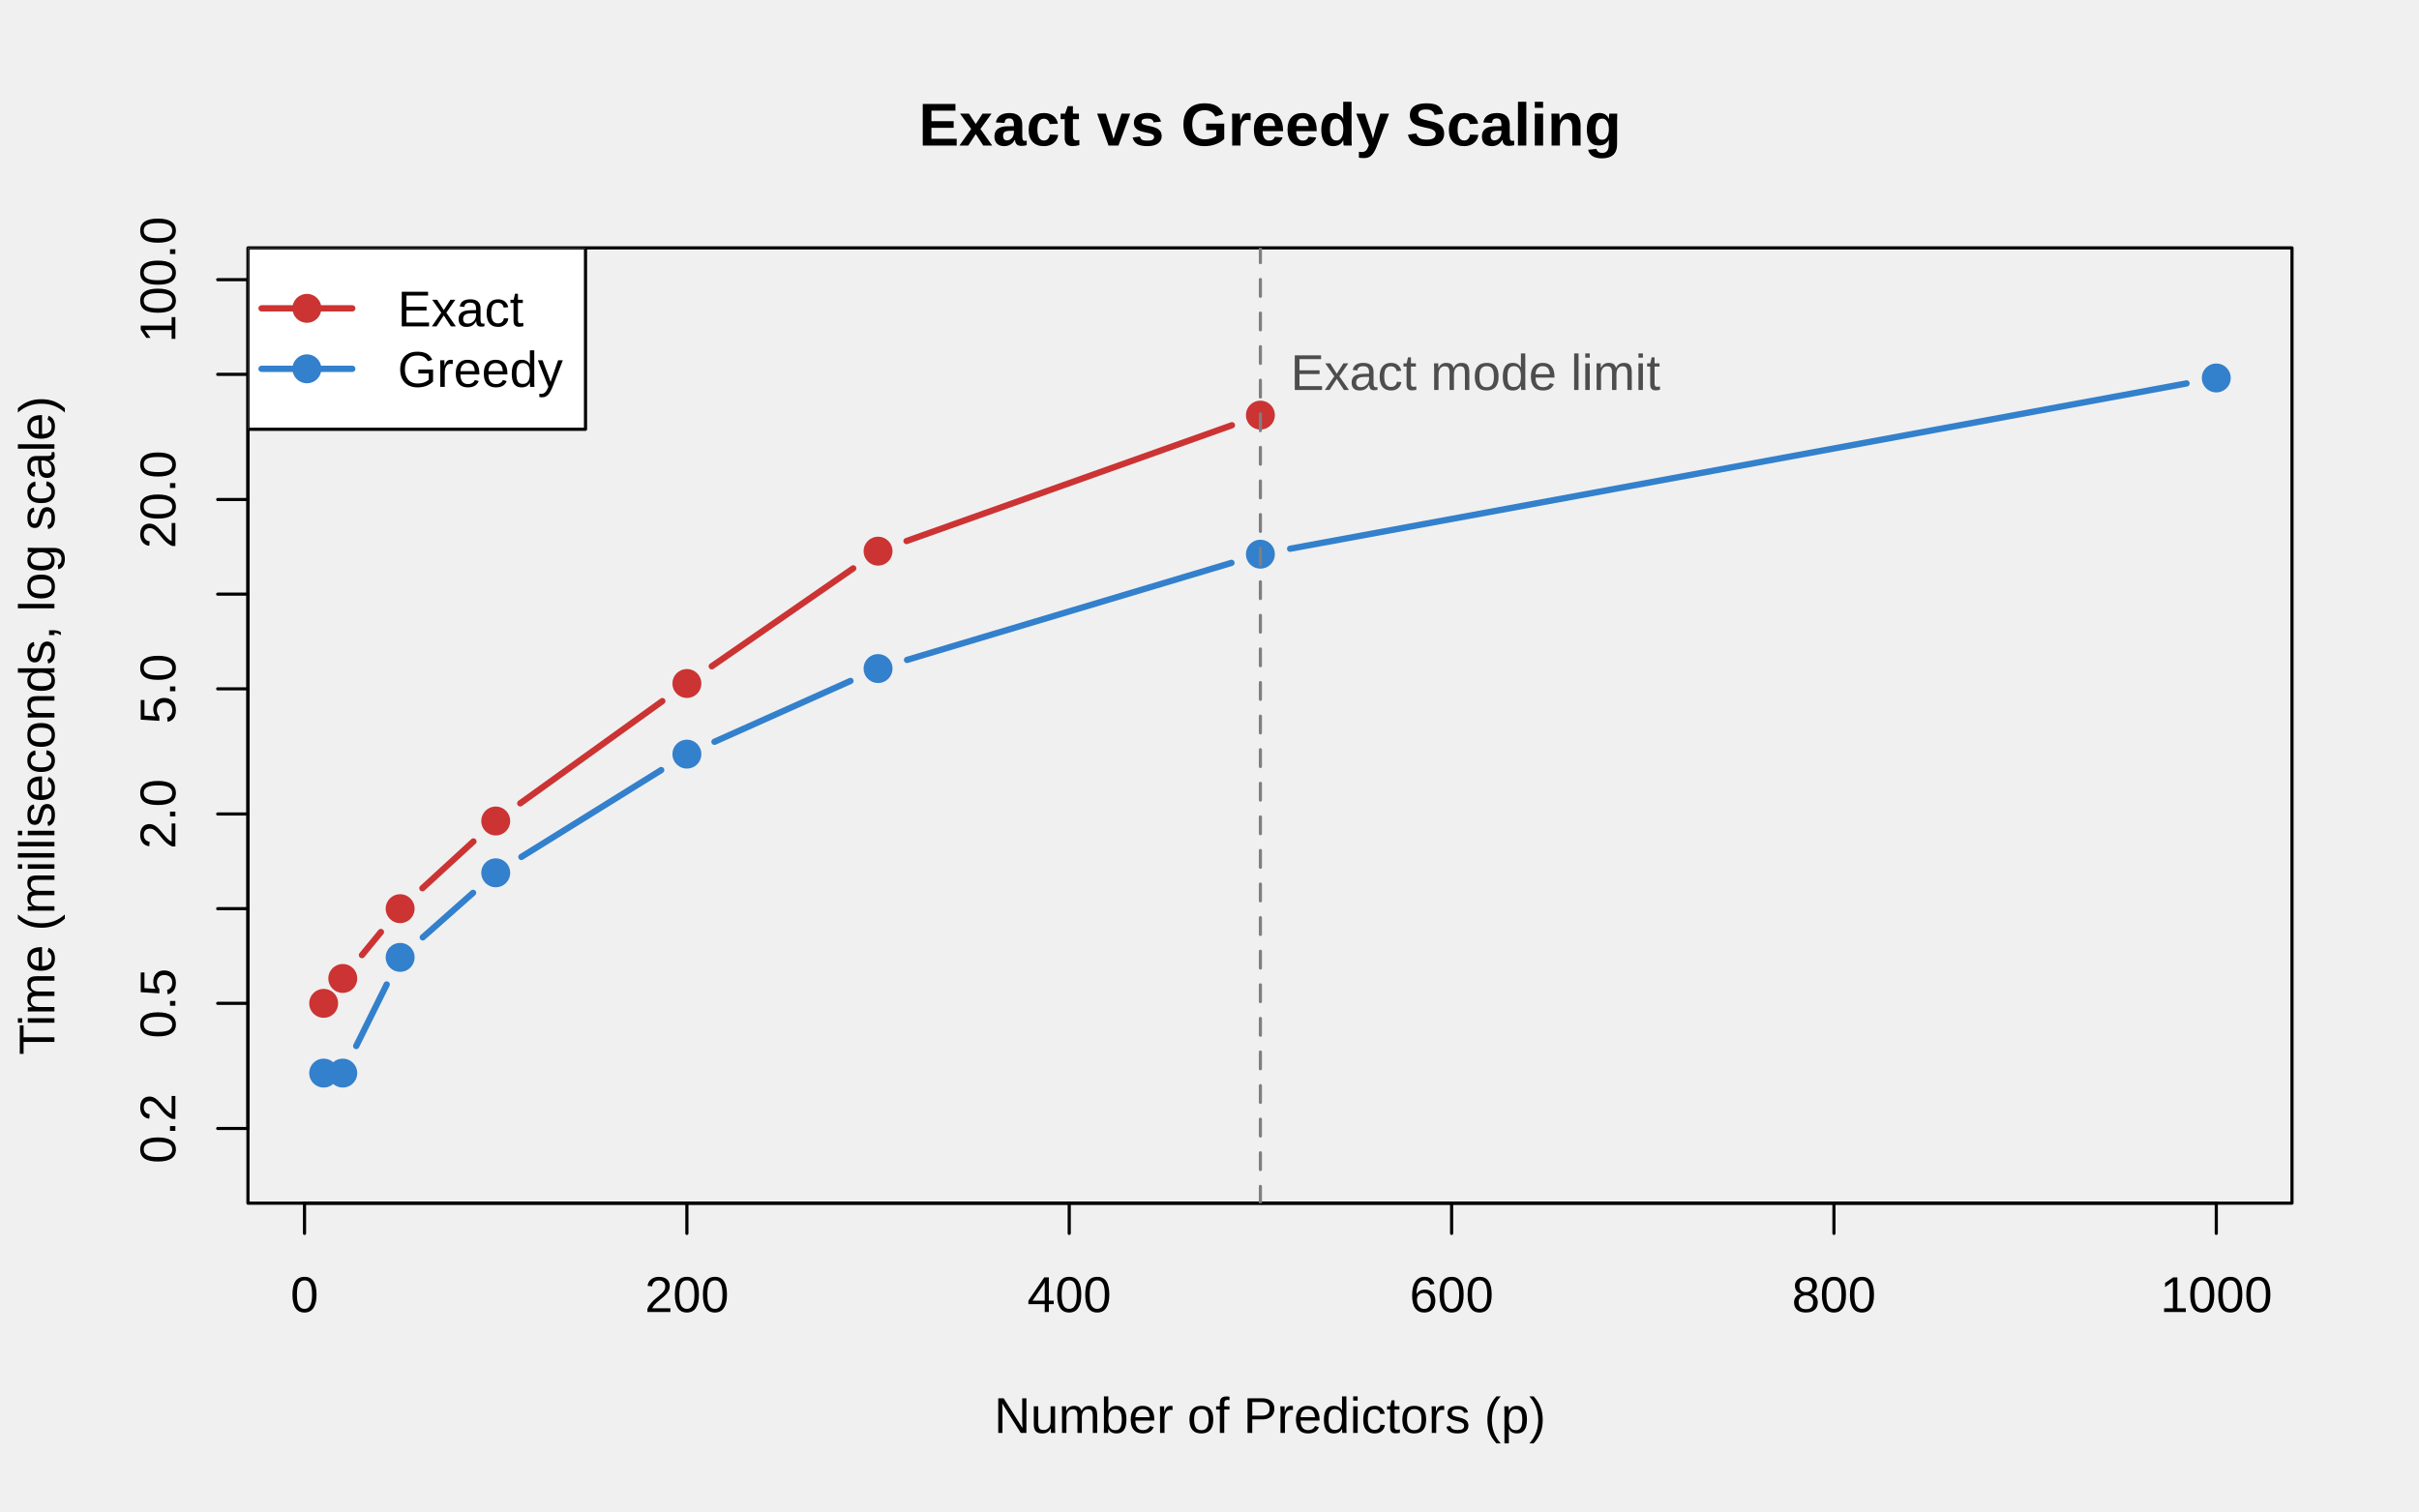
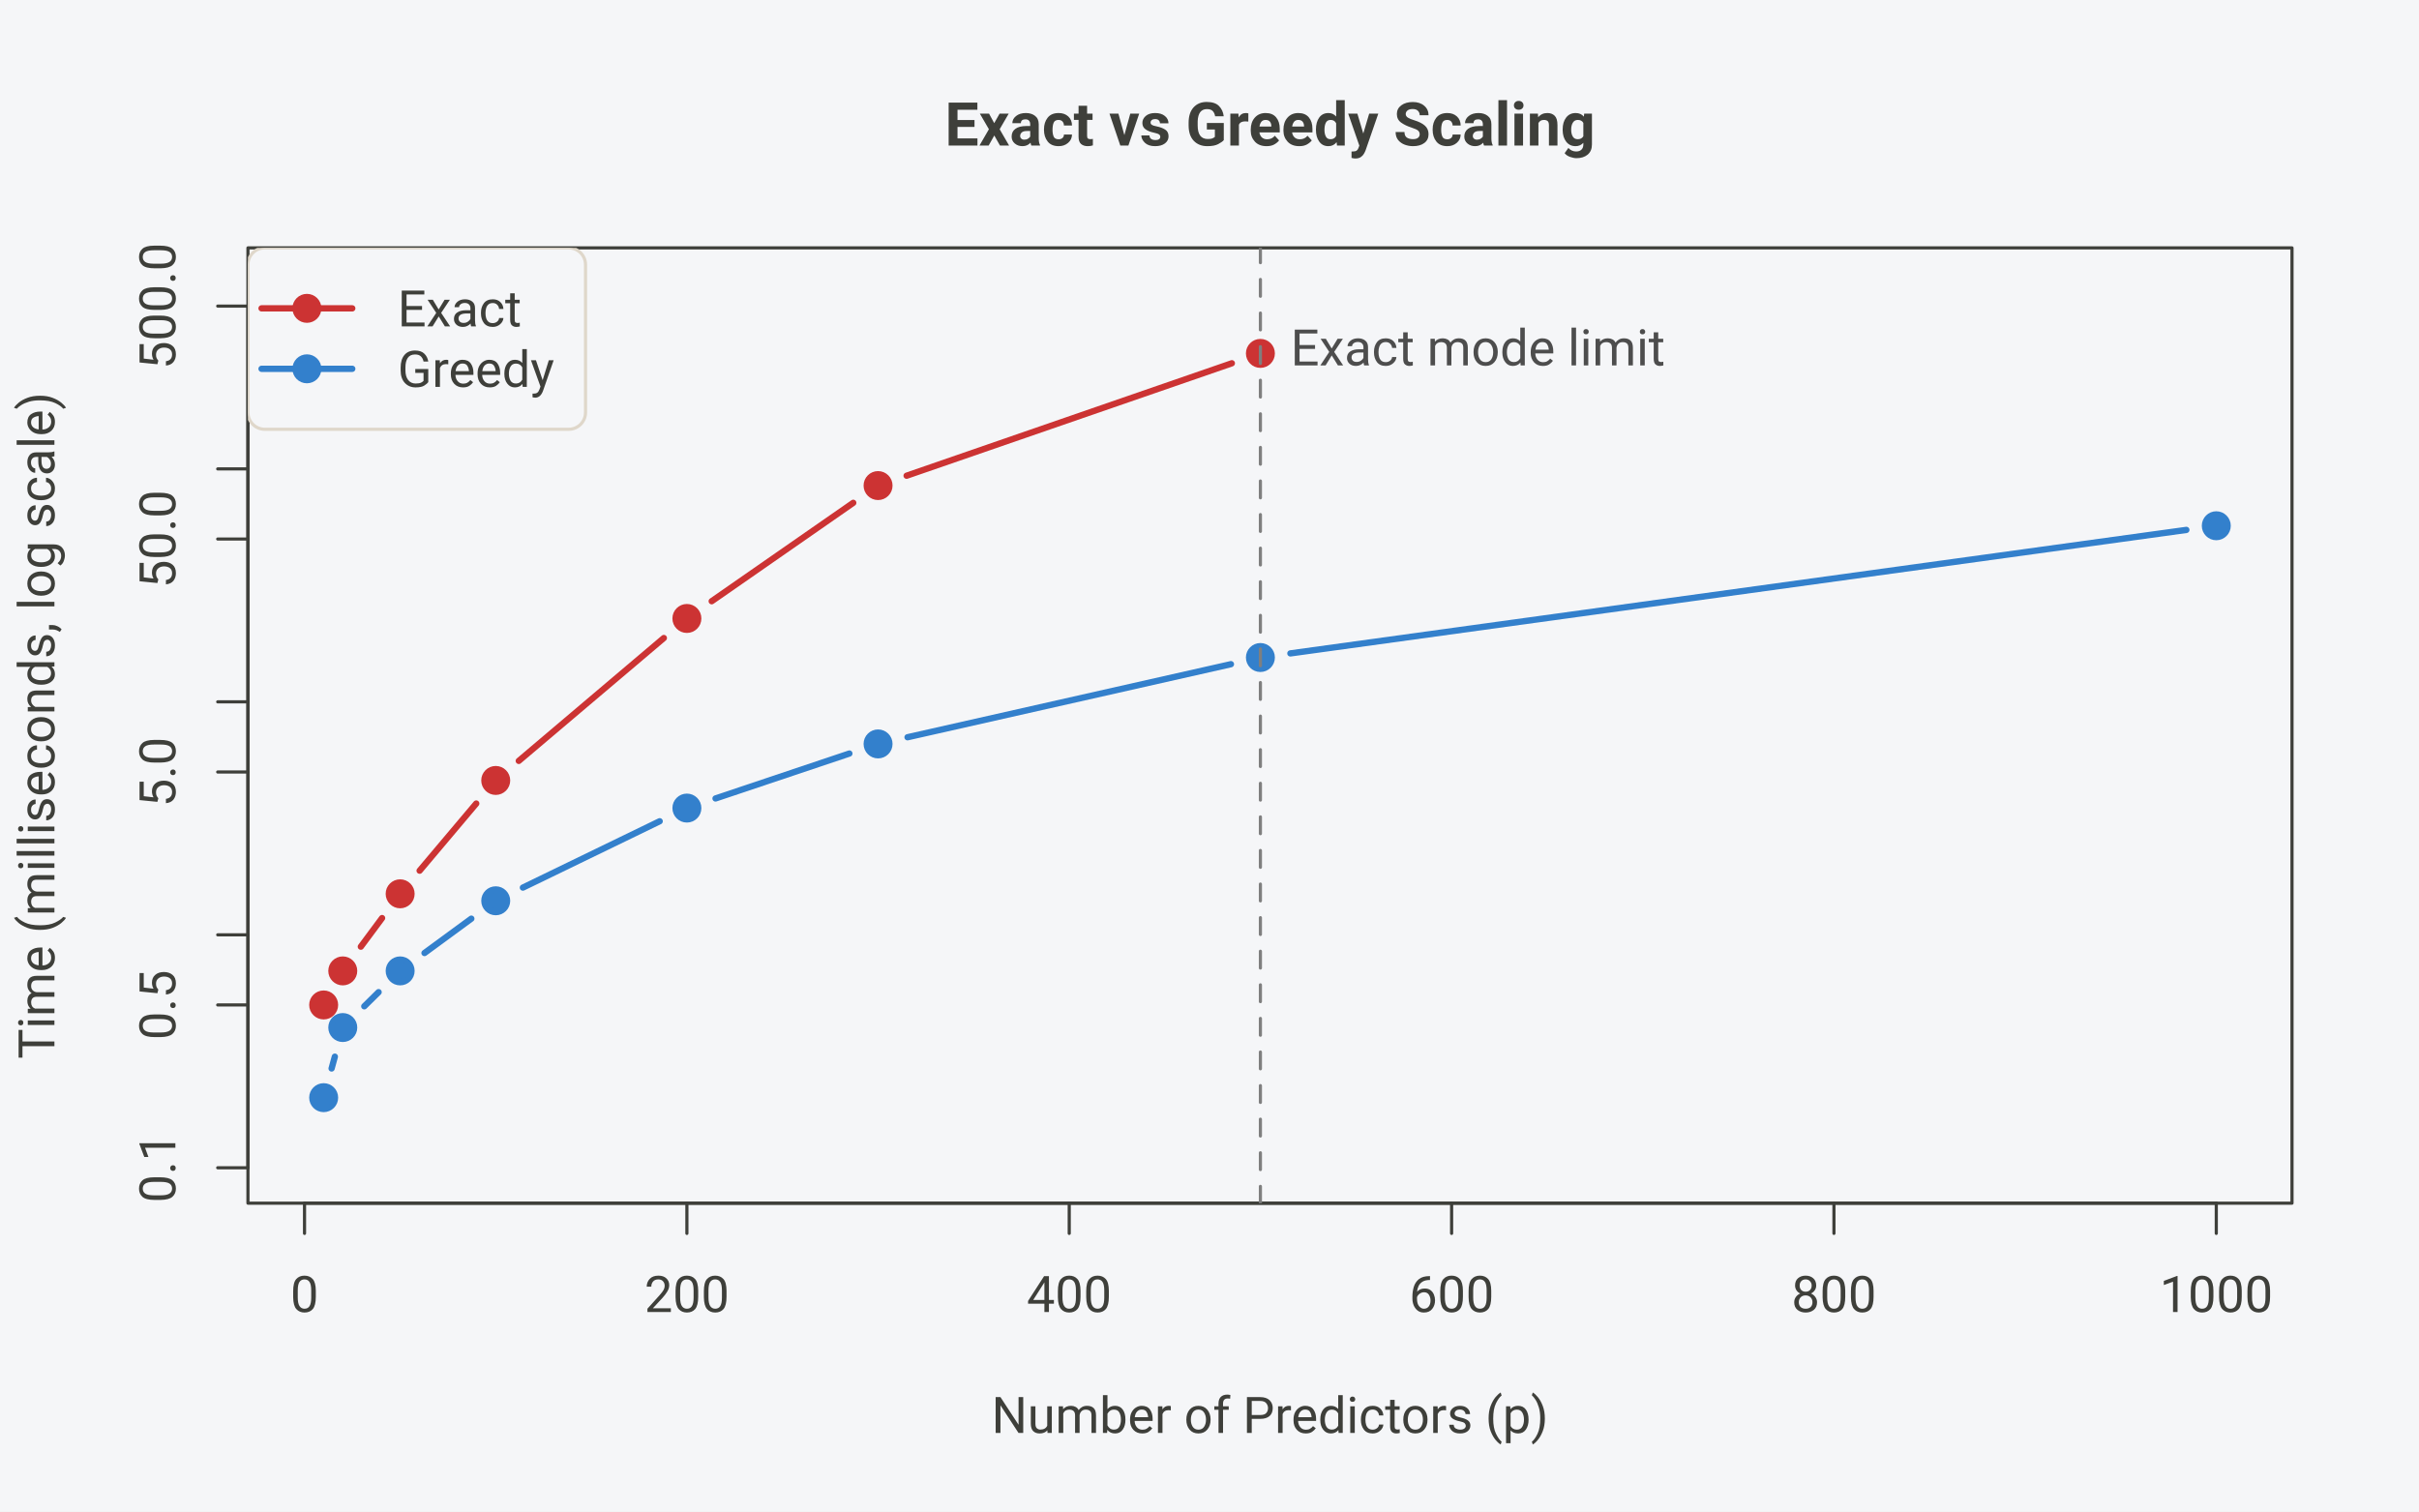
<svg xmlns="http://www.w3.org/2000/svg" width="576.00pt" height="360.00pt" viewBox="0 0 576.00 360.00">
  <g class="svglite">
    <defs>
      <style type="text/css">
-     .svglite line, .svglite polyline, .svglite polygon, .svglite path, .svglite rect, .svglite circle {
+     /* theme-aware-processed */
+     .svglite line, .svglite polyline, .svglite polygon, .svglite path, .svglite circle {
      fill: none;
-       stroke: #000000;
+       stroke: #3E3F3A;
+       stroke-linecap: round;
+       stroke-linejoin: round;
+       stroke-miterlimit: 10.00;
+     }
+     .svglite &gt; g &gt; rect {
+       fill: none;
+       stroke: #3E3F3A;
      stroke-linecap: round;
      stroke-linejoin: round;
      stroke-miterlimit: 10.00;
    }
    .svglite text {
      white-space: pre;
+       fill: #3E3F3A;
    }
    .svglite g.glyphgroup path {
      fill: inherit;
      stroke: none;
    }
  </style>
    </defs>
-     <rect width="100%" height="100%" style="stroke: none; fill: none;" />
+     <rect class="svg-bg" width="100%" height="100%" style="stroke: none; fill: #F5F6F8;" />
    <defs>
      <clipPath id="cpMC4wMHw1NzYuMDB8MC4wMHwzNjAuMDA=">
        <rect x="0.00" y="0.00" width="576.00" height="360.00" />
      </clipPath>
    </defs>
    <g clip-path="url(#cpMC4wMHw1NzYuMDB8MC4wMHwzNjAuMDA=)">
</g>
    <defs>
      <clipPath id="cpNTkuMDR8NTQ1Ljc2fDU5LjA0fDI4Ni41Ng==">
        <rect x="59.04" y="59.04" width="486.72" height="227.52" />
      </clipPath>
    </defs>
    <g clip-path="url(#cpNTkuMDR8NTQ1Ljc2fDU5LjA0fDI4Ni41Ng==)">
-       <line x1="84.82" y1="249.13" x2="92.08" y2="234.47" style="stroke-width: 1.50; stroke: #3380CC;" />
-       <line x1="100.67" y1="223.25" x2="112.64" y2="212.65" style="stroke-width: 1.50; stroke: #3380CC;" />
-       <line x1="124.15" y1="204.09" x2="157.44" y2="183.41" style="stroke-width: 1.50; stroke: #3380CC;" />
-       <line x1="170.13" y1="176.67" x2="202.51" y2="162.18" style="stroke-width: 1.50; stroke: #3380CC;" />
-       <line x1="215.98" y1="157.17" x2="293.23" y2="134.06" style="stroke-width: 1.50; stroke: #3380CC;" />
-       <line x1="307.20" y1="130.69" x2="520.65" y2="91.32" style="stroke-width: 1.50; stroke: #3380CC;" />
-       <circle cx="77.07" cy="255.58" r="2.70" style="stroke-width: 1.50; stroke: #3380CC; fill: #3380CC;" />
-       <circle cx="81.62" cy="255.58" r="2.70" style="stroke-width: 1.50; stroke: #3380CC; fill: #3380CC;" />
-       <circle cx="95.28" cy="228.02" r="2.70" style="stroke-width: 1.50; stroke: #3380CC; fill: #3380CC;" />
-       <circle cx="118.04" cy="207.88" r="2.70" style="stroke-width: 1.50; stroke: #3380CC; fill: #3380CC;" />
-       <circle cx="163.56" cy="179.61" r="2.70" style="stroke-width: 1.50; stroke: #3380CC; fill: #3380CC;" />
-       <circle cx="209.08" cy="159.23" r="2.70" style="stroke-width: 1.50; stroke: #3380CC; fill: #3380CC;" />
-       <circle cx="300.12" cy="131.99" r="2.70" style="stroke-width: 1.50; stroke: #3380CC; fill: #3380CC;" />
-       <circle cx="527.73" cy="90.02" r="2.70" style="stroke-width: 1.50; stroke: #3380CC; fill: #3380CC;" />
+       <line x1="78.96" y1="254.48" x2="79.73" y2="251.67" style="stroke-width: 1.50; stroke: #3380CC;" />
+       <line x1="86.74" y1="239.67" x2="90.15" y2="236.30" style="stroke-width: 1.50; stroke: #3380CC;" />
+       <line x1="101.08" y1="226.98" x2="112.23" y2="218.80" style="stroke-width: 1.50; stroke: #3380CC;" />
+       <line x1="124.51" y1="211.40" x2="157.08" y2="195.60" style="stroke-width: 1.50; stroke: #3380CC;" />
+       <line x1="170.38" y1="190.17" x2="202.25" y2="179.47" style="stroke-width: 1.50; stroke: #3380CC;" />
+       <line x1="216.10" y1="175.59" x2="293.10" y2="158.19" style="stroke-width: 1.50; stroke: #3380CC;" />
+       <line x1="307.26" y1="155.62" x2="520.60" y2="126.21" style="stroke-width: 1.50; stroke: #3380CC;" />
+       <circle cx="77.07" cy="261.43" r="2.70" style="stroke-width: 1.50; stroke: #3380CC; fill: #3380CC;" />
+       <circle cx="81.62" cy="244.73" r="2.70" style="stroke-width: 1.50; stroke: #3380CC; fill: #3380CC;" />
+       <circle cx="95.28" cy="231.24" r="2.70" style="stroke-width: 1.50; stroke: #3380CC; fill: #3380CC;" />
+       <circle cx="118.04" cy="214.54" r="2.70" style="stroke-width: 1.50; stroke: #3380CC; fill: #3380CC;" />
+       <circle cx="163.56" cy="192.46" r="2.70" style="stroke-width: 1.50; stroke: #3380CC; fill: #3380CC;" />
+       <circle cx="209.08" cy="177.18" r="2.70" style="stroke-width: 1.50; stroke: #3380CC; fill: #3380CC;" />
+       <circle cx="300.12" cy="156.60" r="2.70" style="stroke-width: 1.50; stroke: #3380CC; fill: #3380CC;" />
+       <circle cx="527.73" cy="125.22" r="2.70" style="stroke-width: 1.50; stroke: #3380CC; fill: #3380CC;" />
    </g>
    <g clip-path="url(#cpMC4wMHw1NzYuMDB8MC4wMHwzNjAuMDA=)">
      <line x1="72.51" y1="286.56" x2="527.73" y2="286.56" style="stroke-width: 0.75;" />
      <line x1="72.51" y1="286.56" x2="72.51" y2="293.76" style="stroke-width: 0.75;" />
      <line x1="163.56" y1="286.56" x2="163.56" y2="293.76" style="stroke-width: 0.75;" />
      <line x1="254.60" y1="286.56" x2="254.60" y2="293.76" style="stroke-width: 0.75;" />
      <line x1="345.65" y1="286.56" x2="345.65" y2="293.76" style="stroke-width: 0.75;" />
      <line x1="436.69" y1="286.56" x2="436.69" y2="293.76" style="stroke-width: 0.75;" />
      <line x1="527.73" y1="286.56" x2="527.73" y2="293.76" style="stroke-width: 0.75;" />
-       <text x="72.51" y="312.48" text-anchor="middle" style="font-size: 12.00px; font-family: &quot;Arial&quot;;" textLength="6.67px" lengthAdjust="spacingAndGlyphs">0</text>
-       <text x="163.56" y="312.48" text-anchor="middle" style="font-size: 12.00px; font-family: &quot;Arial&quot;;" textLength="20.02px" lengthAdjust="spacingAndGlyphs">200</text>
-       <text x="254.60" y="312.48" text-anchor="middle" style="font-size: 12.00px; font-family: &quot;Arial&quot;;" textLength="20.02px" lengthAdjust="spacingAndGlyphs">400</text>
-       <text x="345.65" y="312.48" text-anchor="middle" style="font-size: 12.00px; font-family: &quot;Arial&quot;;" textLength="20.02px" lengthAdjust="spacingAndGlyphs">600</text>
-       <text x="436.69" y="312.48" text-anchor="middle" style="font-size: 12.00px; font-family: &quot;Arial&quot;;" textLength="20.02px" lengthAdjust="spacingAndGlyphs">800</text>
-       <text x="527.73" y="312.48" text-anchor="middle" style="font-size: 12.00px; font-family: &quot;Arial&quot;;" textLength="26.69px" lengthAdjust="spacingAndGlyphs">1000</text>
-       <line x1="59.04" y1="268.77" x2="59.04" y2="66.61" style="stroke-width: 0.75;" />
-       <line x1="59.04" y1="268.77" x2="51.84" y2="268.77" style="stroke-width: 0.75;" />
-       <line x1="59.04" y1="238.97" x2="51.84" y2="238.97" style="stroke-width: 0.75;" />
-       <line x1="59.04" y1="216.42" x2="51.84" y2="216.42" style="stroke-width: 0.75;" />
-       <line x1="59.04" y1="193.87" x2="51.84" y2="193.87" style="stroke-width: 0.75;" />
-       <line x1="59.04" y1="164.06" x2="51.84" y2="164.06" style="stroke-width: 0.75;" />
-       <line x1="59.04" y1="141.51" x2="51.84" y2="141.51" style="stroke-width: 0.75;" />
-       <line x1="59.04" y1="118.97" x2="51.84" y2="118.97" style="stroke-width: 0.75;" />
-       <line x1="59.04" y1="89.16" x2="51.84" y2="89.16" style="stroke-width: 0.75;" />
-       <line x1="59.04" y1="66.61" x2="51.84" y2="66.61" style="stroke-width: 0.75;" />
-       <text transform="translate(41.76,268.77) rotate(-90)" text-anchor="middle" style="font-size: 12.00px; font-family: &quot;Arial&quot;;" textLength="16.67px" lengthAdjust="spacingAndGlyphs">0.2</text>
-       <text transform="translate(41.76,238.97) rotate(-90)" text-anchor="middle" style="font-size: 12.00px; font-family: &quot;Arial&quot;;" textLength="16.67px" lengthAdjust="spacingAndGlyphs">0.5</text>
-       <text transform="translate(41.76,193.87) rotate(-90)" text-anchor="middle" style="font-size: 12.00px; font-family: &quot;Arial&quot;;" textLength="16.67px" lengthAdjust="spacingAndGlyphs">2.0</text>
-       <text transform="translate(41.76,164.06) rotate(-90)" text-anchor="middle" style="font-size: 12.00px; font-family: &quot;Arial&quot;;" textLength="16.67px" lengthAdjust="spacingAndGlyphs">5.0</text>
-       <text transform="translate(41.76,118.97) rotate(-90)" text-anchor="middle" style="font-size: 12.00px; font-family: &quot;Arial&quot;;" textLength="23.34px" lengthAdjust="spacingAndGlyphs">20.0</text>
-       <text transform="translate(41.76,66.61) rotate(-90)" text-anchor="middle" style="font-size: 12.00px; font-family: &quot;Arial&quot;;" textLength="30.02px" lengthAdjust="spacingAndGlyphs">100.0</text>
+       <text x="72.51" y="312.48" text-anchor="middle" style="font-size: 12.00px; font-family: &quot;Roboto&quot;, -apple-system, BlinkMacSystemFont, &quot;Segoe UI&quot;, system-ui, sans-serif;" textLength="6.67px" lengthAdjust="spacingAndGlyphs">0</text>
+       <text x="163.56" y="312.48" text-anchor="middle" style="font-size: 12.00px; font-family: &quot;Roboto&quot;, -apple-system, BlinkMacSystemFont, &quot;Segoe UI&quot;, system-ui, sans-serif;" textLength="20.02px" lengthAdjust="spacingAndGlyphs">200</text>
+       <text x="254.60" y="312.48" text-anchor="middle" style="font-size: 12.00px; font-family: &quot;Roboto&quot;, -apple-system, BlinkMacSystemFont, &quot;Segoe UI&quot;, system-ui, sans-serif;" textLength="20.02px" lengthAdjust="spacingAndGlyphs">400</text>
+       <text x="345.65" y="312.48" text-anchor="middle" style="font-size: 12.00px; font-family: &quot;Roboto&quot;, -apple-system, BlinkMacSystemFont, &quot;Segoe UI&quot;, system-ui, sans-serif;" textLength="20.02px" lengthAdjust="spacingAndGlyphs">600</text>
+       <text x="436.69" y="312.48" text-anchor="middle" style="font-size: 12.00px; font-family: &quot;Roboto&quot;, -apple-system, BlinkMacSystemFont, &quot;Segoe UI&quot;, system-ui, sans-serif;" textLength="20.02px" lengthAdjust="spacingAndGlyphs">800</text>
+       <text x="527.73" y="312.48" text-anchor="middle" style="font-size: 12.00px; font-family: &quot;Roboto&quot;, -apple-system, BlinkMacSystemFont, &quot;Segoe UI&quot;, system-ui, sans-serif;" textLength="26.69px" lengthAdjust="spacingAndGlyphs">1000</text>
+       <line x1="59.04" y1="278.13" x2="59.04" y2="72.90" style="stroke-width: 0.75;" />
+       <line x1="59.04" y1="278.13" x2="51.84" y2="278.13" style="stroke-width: 0.75;" />
+       <line x1="59.04" y1="239.35" x2="51.84" y2="239.35" style="stroke-width: 0.75;" />
+       <line x1="59.04" y1="222.65" x2="51.84" y2="222.65" style="stroke-width: 0.75;" />
+       <line x1="59.04" y1="183.87" x2="51.84" y2="183.87" style="stroke-width: 0.75;" />
+       <line x1="59.04" y1="167.16" x2="51.84" y2="167.16" style="stroke-width: 0.75;" />
+       <line x1="59.04" y1="128.38" x2="51.84" y2="128.38" style="stroke-width: 0.75;" />
+       <line x1="59.04" y1="111.68" x2="51.84" y2="111.68" style="stroke-width: 0.75;" />
+       <line x1="59.04" y1="72.90" x2="51.84" y2="72.90" style="stroke-width: 0.75;" />
+       <text transform="translate(41.76,278.13) rotate(-90)" text-anchor="middle" style="font-size: 12.00px; font-family: &quot;Roboto&quot;, -apple-system, BlinkMacSystemFont, &quot;Segoe UI&quot;, system-ui, sans-serif;" textLength="16.67px" lengthAdjust="spacingAndGlyphs">0.1</text>
+       <text transform="translate(41.76,239.35) rotate(-90)" text-anchor="middle" style="font-size: 12.00px; font-family: &quot;Roboto&quot;, -apple-system, BlinkMacSystemFont, &quot;Segoe UI&quot;, system-ui, sans-serif;" textLength="16.67px" lengthAdjust="spacingAndGlyphs">0.5</text>
+       <text transform="translate(41.76,183.87) rotate(-90)" text-anchor="middle" style="font-size: 12.00px; font-family: &quot;Roboto&quot;, -apple-system, BlinkMacSystemFont, &quot;Segoe UI&quot;, system-ui, sans-serif;" textLength="16.67px" lengthAdjust="spacingAndGlyphs">5.0</text>
+       <text transform="translate(41.76,128.38) rotate(-90)" text-anchor="middle" style="font-size: 12.00px; font-family: &quot;Roboto&quot;, -apple-system, BlinkMacSystemFont, &quot;Segoe UI&quot;, system-ui, sans-serif;" textLength="23.34px" lengthAdjust="spacingAndGlyphs">50.0</text>
+       <text transform="translate(41.76,72.90) rotate(-90)" text-anchor="middle" style="font-size: 12.00px; font-family: &quot;Roboto&quot;, -apple-system, BlinkMacSystemFont, &quot;Segoe UI&quot;, system-ui, sans-serif;" textLength="30.02px" lengthAdjust="spacingAndGlyphs">500.0</text>
      <polygon points="59.04,286.56 545.76,286.56 545.76,59.04 59.04,59.04 " style="stroke-width: 0.75;" />
-       <text x="302.40" y="34.67" text-anchor="middle" style="font-size: 14.40px; font-weight: bold; font-family: &quot;Arial&quot;;" textLength="167.16px" lengthAdjust="spacingAndGlyphs">Exact vs Greedy Scaling</text>
-       <text x="302.40" y="341.28" text-anchor="middle" style="font-size: 12.00px; font-family: &quot;Arial&quot;;" textLength="131.36px" lengthAdjust="spacingAndGlyphs">Number of Predictors (p)</text>
-       <text transform="translate(12.96,172.80) rotate(-90)" text-anchor="middle" style="font-size: 12.00px; font-family: &quot;Arial&quot;;" textLength="156.95px" lengthAdjust="spacingAndGlyphs">Time (milliseconds, log scale)</text>
+       <text x="302.40" y="34.67" text-anchor="middle" style="font-size: 14.40px; font-weight: bold; font-family: &quot;Roboto&quot;, -apple-system, BlinkMacSystemFont, &quot;Segoe UI&quot;, system-ui, sans-serif;" textLength="167.16px" lengthAdjust="spacingAndGlyphs">Exact vs Greedy Scaling</text>
+       <text x="302.40" y="341.28" text-anchor="middle" style="font-size: 12.00px; font-family: &quot;Roboto&quot;, -apple-system, BlinkMacSystemFont, &quot;Segoe UI&quot;, system-ui, sans-serif;" textLength="131.36px" lengthAdjust="spacingAndGlyphs">Number of Predictors (p)</text>
+       <text transform="translate(12.96,172.80) rotate(-90)" text-anchor="middle" style="font-size: 12.00px; font-family: &quot;Roboto&quot;, -apple-system, BlinkMacSystemFont, &quot;Segoe UI&quot;, system-ui, sans-serif;" textLength="156.95px" lengthAdjust="spacingAndGlyphs">Time (milliseconds, log scale)</text>
    </g>
    <g clip-path="url(#cpNTkuMDR8NTQ1Ljc2fDU5LjA0fDI4Ni41Ng==)">
-       <line x1="86.19" y1="227.47" x2="90.70" y2="221.98" style="stroke-width: 1.50; stroke: #CC3333;" />
-       <line x1="100.58" y1="211.55" x2="112.73" y2="200.41" style="stroke-width: 1.50; stroke: #CC3333;" />
-       <line x1="123.88" y1="191.33" x2="157.71" y2="166.99" style="stroke-width: 1.50; stroke: #CC3333;" />
-       <line x1="169.48" y1="158.69" x2="203.16" y2="135.37" style="stroke-width: 1.50; stroke: #CC3333;" />
-       <line x1="215.86" y1="128.86" x2="293.34" y2="101.28" style="stroke-width: 1.50; stroke: #CC3333;" />
-       <circle cx="77.07" cy="238.97" r="2.70" style="stroke-width: 1.50; stroke: #CC3333; fill: #CC3333;" />
-       <circle cx="81.62" cy="233.04" r="2.70" style="stroke-width: 1.50; stroke: #CC3333; fill: #CC3333;" />
-       <circle cx="95.28" cy="216.42" r="2.70" style="stroke-width: 1.50; stroke: #CC3333; fill: #CC3333;" />
-       <circle cx="118.04" cy="195.54" r="2.70" style="stroke-width: 1.50; stroke: #CC3333; fill: #CC3333;" />
-       <circle cx="163.56" cy="162.79" r="2.70" style="stroke-width: 1.50; stroke: #CC3333; fill: #CC3333;" />
-       <circle cx="209.08" cy="131.27" r="2.70" style="stroke-width: 1.50; stroke: #CC3333; fill: #CC3333;" />
-       <circle cx="300.12" cy="98.87" r="2.70" style="stroke-width: 1.50; stroke: #CC3333; fill: #CC3333;" />
+       <line x1="85.92" y1="225.47" x2="90.98" y2="218.66" style="stroke-width: 1.50; stroke: #CC3333;" />
+       <line x1="99.92" y1="207.37" x2="113.40" y2="191.38" style="stroke-width: 1.50; stroke: #CC3333;" />
+       <line x1="123.53" y1="181.22" x2="158.07" y2="151.96" style="stroke-width: 1.50; stroke: #CC3333;" />
+       <line x1="169.47" y1="143.19" x2="203.17" y2="119.76" style="stroke-width: 1.50; stroke: #CC3333;" />
+       <line x1="215.88" y1="113.30" x2="293.32" y2="86.52" style="stroke-width: 1.50; stroke: #CC3333;" />
+       <circle cx="77.07" cy="239.35" r="2.70" style="stroke-width: 1.50; stroke: #CC3333; fill: #CC3333;" />
+       <circle cx="81.62" cy="231.24" r="2.70" style="stroke-width: 1.50; stroke: #CC3333; fill: #CC3333;" />
+       <circle cx="95.28" cy="212.88" r="2.70" style="stroke-width: 1.50; stroke: #CC3333; fill: #CC3333;" />
+       <circle cx="118.04" cy="185.88" r="2.70" style="stroke-width: 1.50; stroke: #CC3333; fill: #CC3333;" />
+       <circle cx="163.56" cy="147.30" r="2.70" style="stroke-width: 1.50; stroke: #CC3333; fill: #CC3333;" />
+       <circle cx="209.08" cy="115.65" r="2.70" style="stroke-width: 1.50; stroke: #CC3333; fill: #CC3333;" />
+       <circle cx="300.12" cy="84.17" r="2.70" style="stroke-width: 1.50; stroke: #CC3333; fill: #CC3333;" />
      <line x1="300.12" y1="286.56" x2="300.12" y2="59.04" style="stroke-width: 0.75; stroke: #7F7F7F; stroke-dasharray: 4.00,4.00;" />
-       <text x="307.32" y="92.88" style="font-size: 12.00px;fill: #4D4D4D; font-family: &quot;Arial&quot;;" textLength="88.02px" lengthAdjust="spacingAndGlyphs">Exact mode limit</text>
-       <rect x="59.04" y="59.04" width="80.38" height="43.20" style="stroke-width: 0.75; fill: #FFFFFF;" />
+       <text x="307.32" y="87.03" style="font-size: 12.00px;fill: #4D4D4D; font-family: &quot;Roboto&quot;, -apple-system, BlinkMacSystemFont, &quot;Segoe UI&quot;, system-ui, sans-serif;" textLength="88.02px" lengthAdjust="spacingAndGlyphs">Exact mode limit</text>
+       <rect rx="4" x="59.04" y="59.04" width="80.38" height="43.20" style="stroke-width: 0.75; stroke: #DFD7CA; fill: #F5F6F8;" />
      <line x1="62.28" y1="73.44" x2="83.88" y2="73.44" style="stroke-width: 1.50; stroke: #CC3333;" />
      <line x1="62.28" y1="87.84" x2="83.88" y2="87.84" style="stroke-width: 1.50; stroke: #3380CC;" />
      <circle cx="73.08" cy="73.44" r="2.70" style="stroke-width: 1.50; stroke: #CC3333; fill: #CC3333;" />
      <circle cx="73.08" cy="87.84" r="2.70" style="stroke-width: 1.50; stroke: #3380CC; fill: #3380CC;" />
-       <text x="94.68" y="77.74" style="font-size: 12.00px; font-family: &quot;Arial&quot;;" textLength="30.00px" lengthAdjust="spacingAndGlyphs">Exact</text>
-       <text x="94.68" y="92.14" style="font-size: 12.00px; font-family: &quot;Arial&quot;;" textLength="39.34px" lengthAdjust="spacingAndGlyphs">Greedy</text>
+       <text x="94.68" y="77.74" style="font-size: 12.00px; font-family: &quot;Roboto&quot;, -apple-system, BlinkMacSystemFont, &quot;Segoe UI&quot;, system-ui, sans-serif;" textLength="30.00px" lengthAdjust="spacingAndGlyphs">Exact</text>
+       <text x="94.68" y="92.14" style="font-size: 12.00px; font-family: &quot;Roboto&quot;, -apple-system, BlinkMacSystemFont, &quot;Segoe UI&quot;, system-ui, sans-serif;" textLength="39.34px" lengthAdjust="spacingAndGlyphs">Greedy</text>
    </g>
  </g>
</svg>
